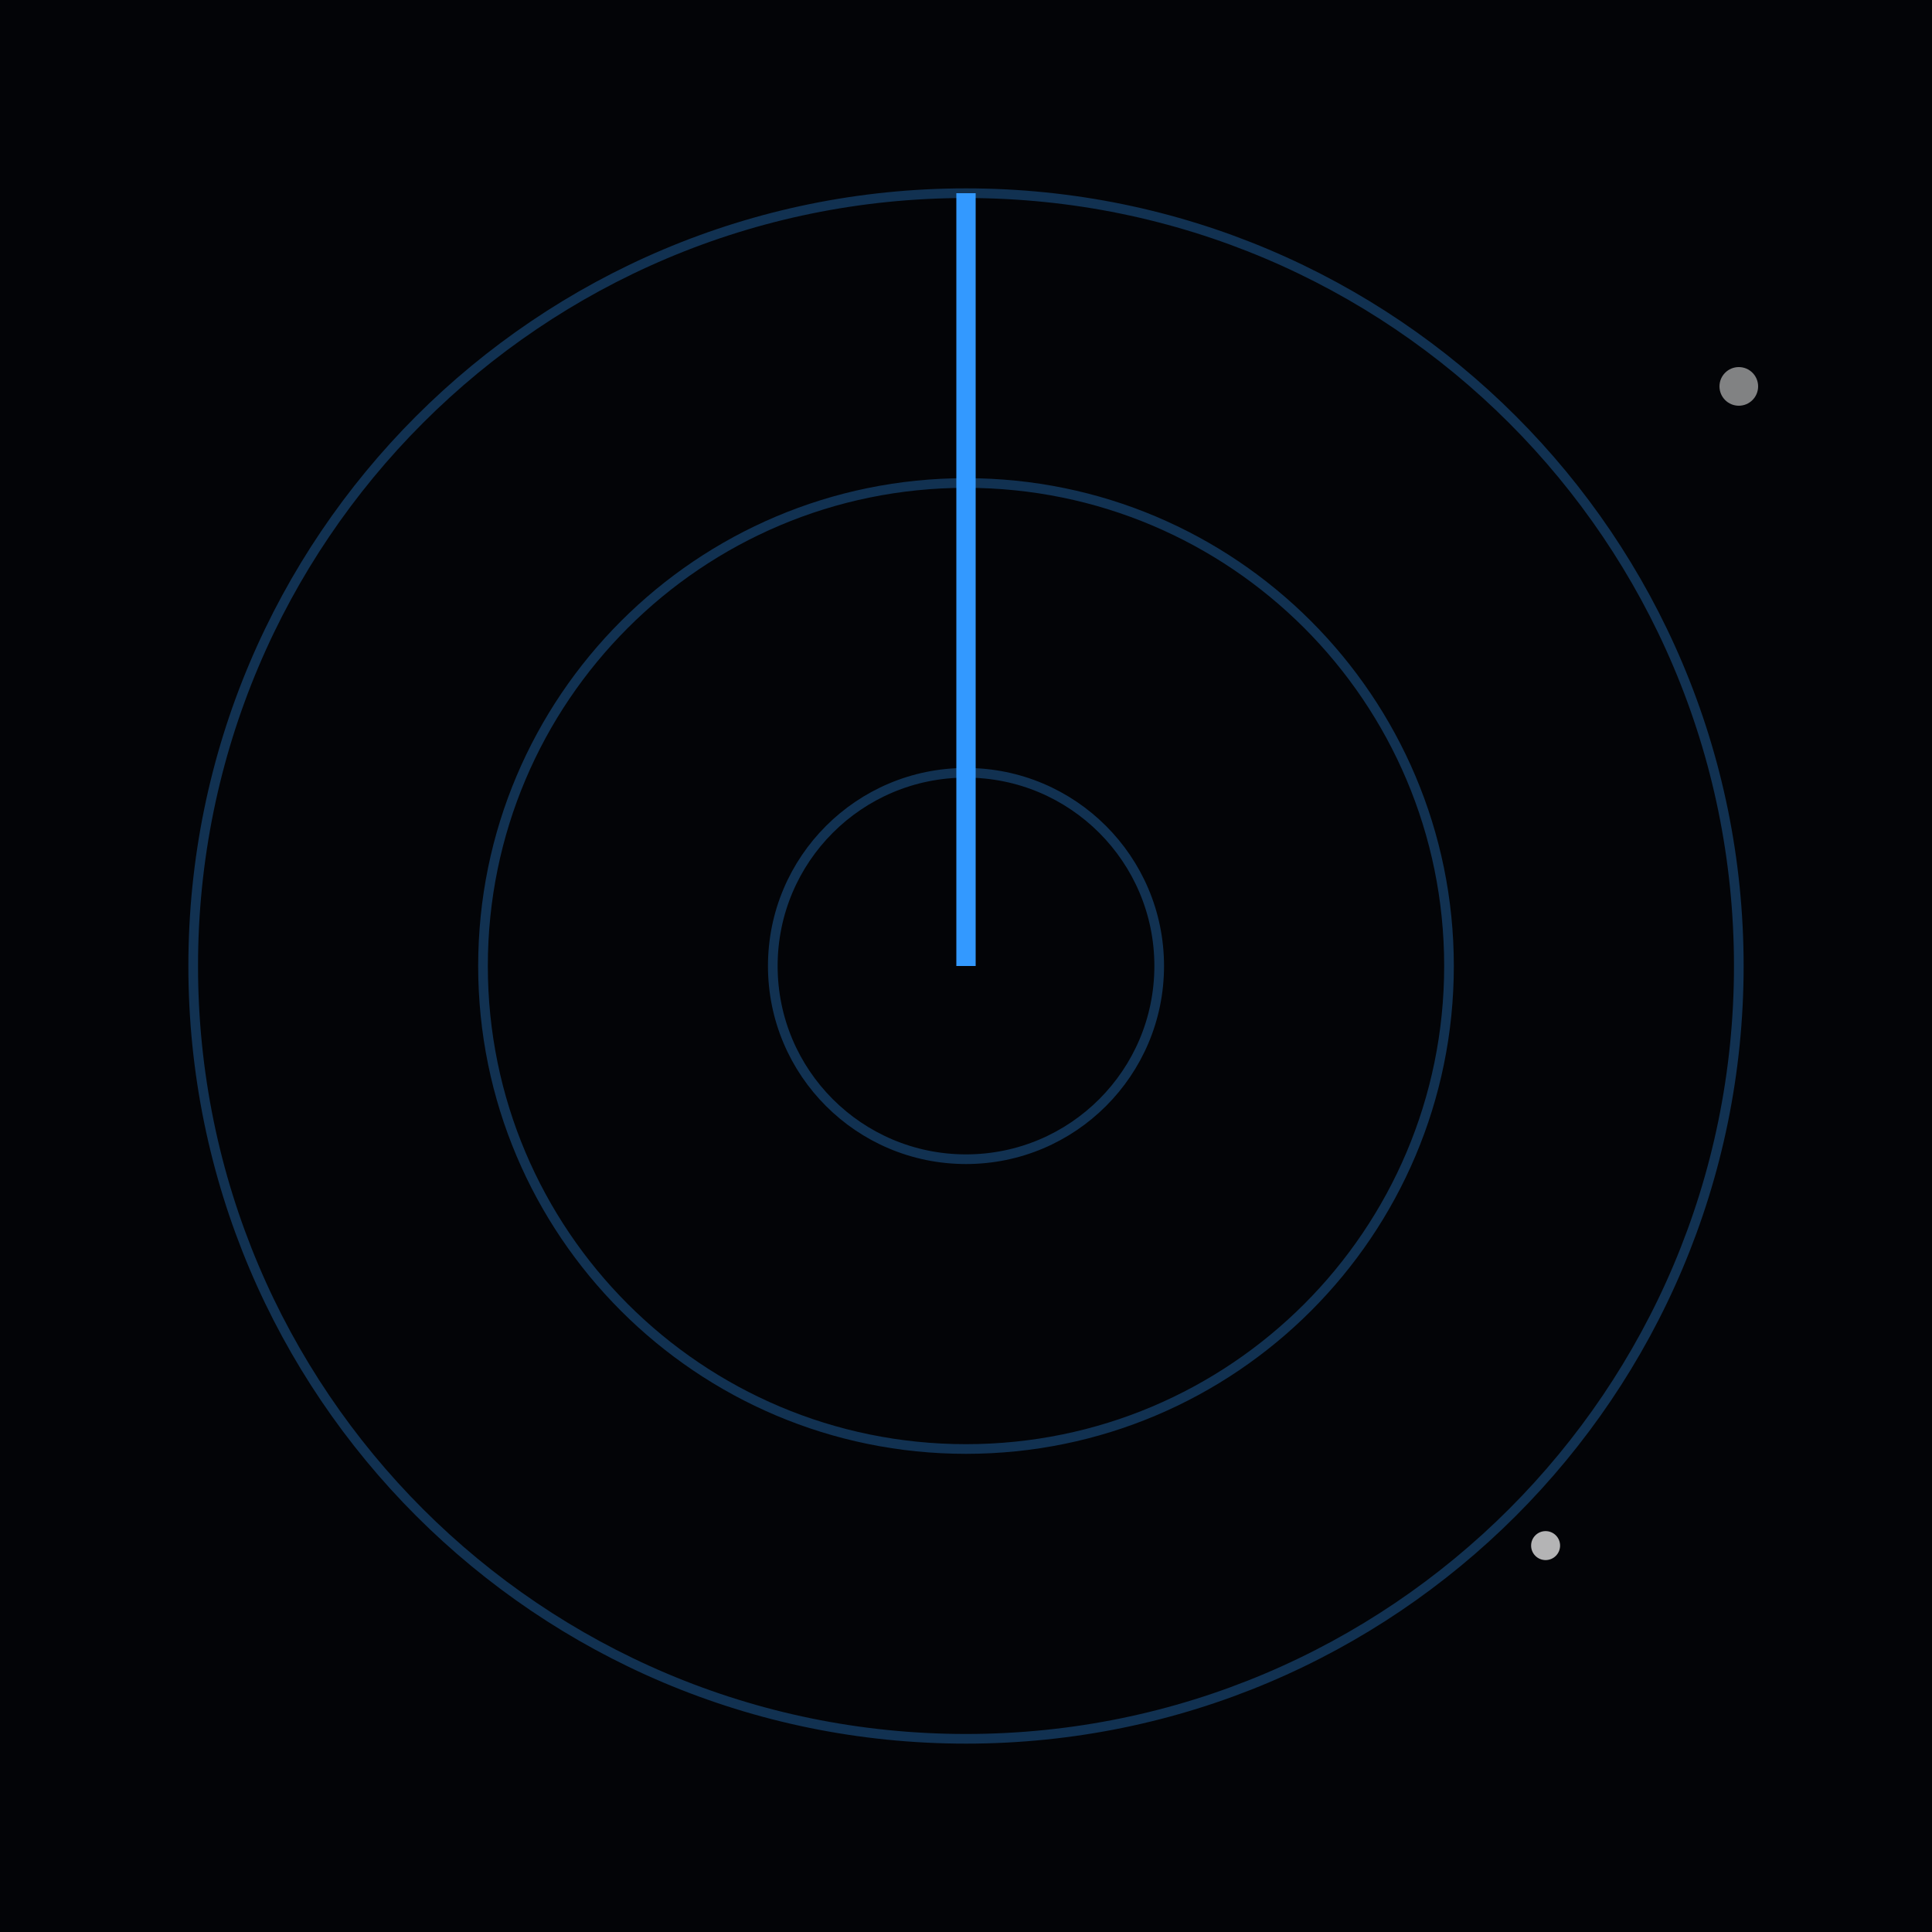
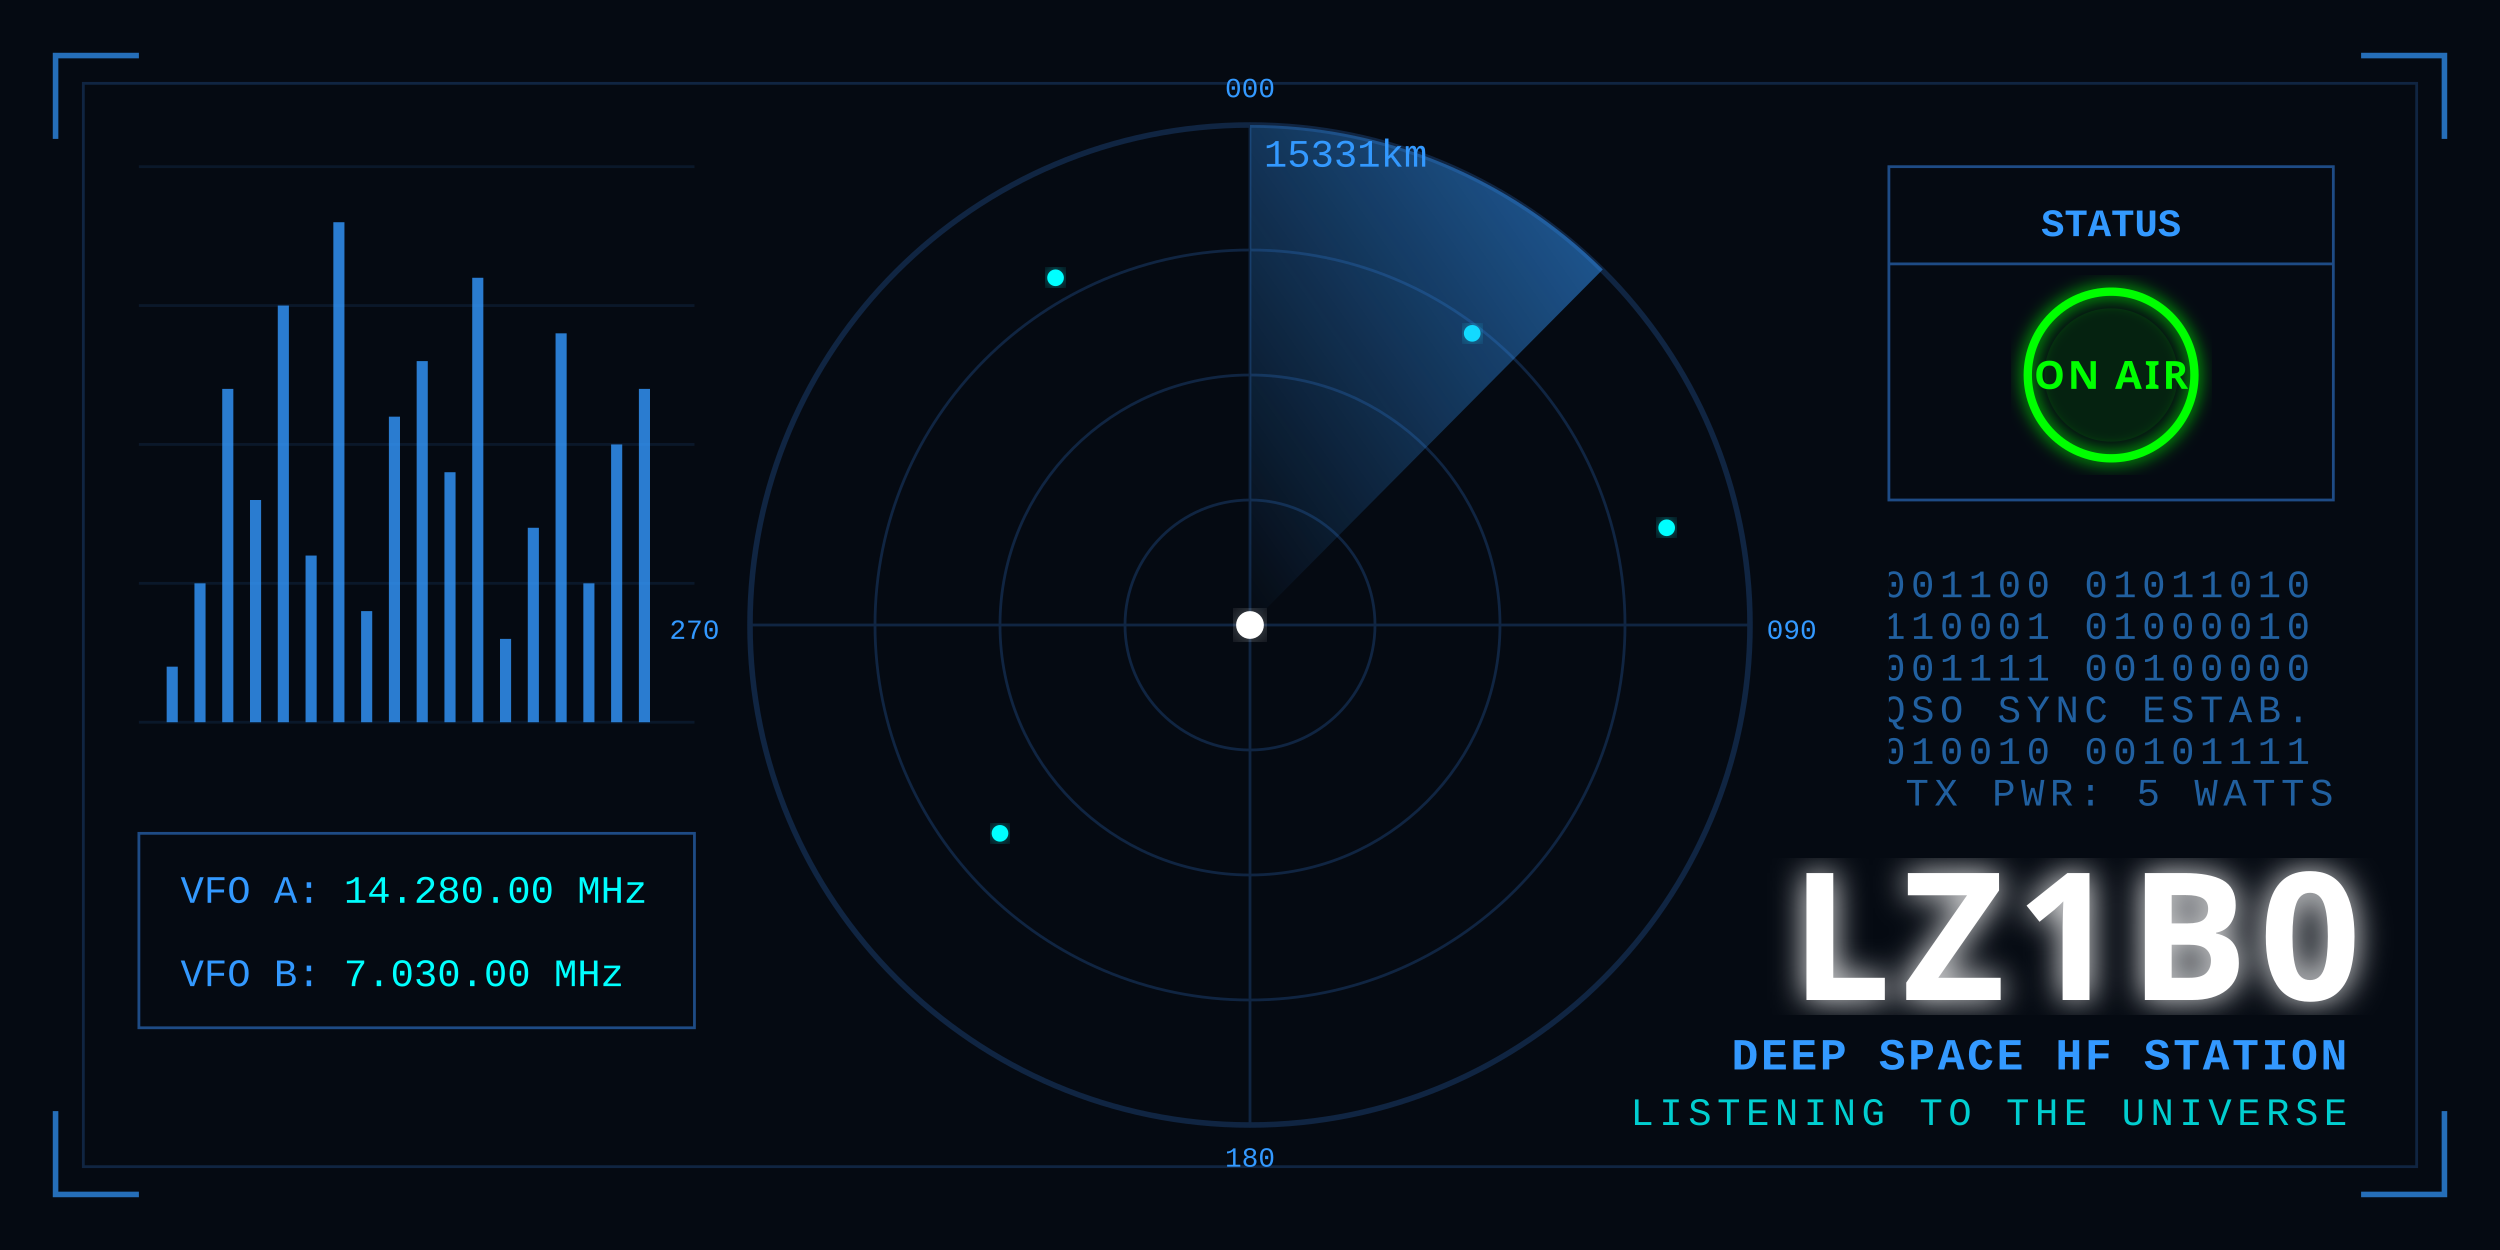
- <svg xmlns="http://www.w3.org/2000/svg" viewBox="0 0 200 200" width="100%" height="100%">
-   <style>
-     @keyframes sweep { 0% { transform: rotate(0deg); } 100% { transform: rotate(360deg); } }
-     .radar-line { stroke: #3399ff; stroke-width: 2; transform-origin: 100px 100px; animation: sweep 4s infinite linear; }
-     .ring { fill: none; stroke: rgba(51, 153, 255, 0.3); stroke-width: 1; }
-   </style>
-   <rect width="100%" height="100%" fill="#030407" />
-   <circle cx="100" cy="100" r="80" class="ring" />
-   <circle cx="100" cy="100" r="50" class="ring" />
-   <circle cx="100" cy="100" r="20" class="ring" />
-   <line x1="100" y1="100" x2="100" y2="20" class="radar-line" />
-   <circle cx="180" cy="40" r="2" fill="#ffffff" opacity="0.5" />
-   <circle cx="160" cy="160" r="1.5" fill="#ffffff" opacity="0.7" />
+ <svg xmlns="http://www.w3.org/2000/svg" viewBox="0 0 900 450" width="100%" height="100%">
+   <defs>
+     <filter id="glow">
+       <feGaussianBlur stdDeviation="3" result="coloredBlur" />
+       <feMerge>
+         <feMergeNode in="coloredBlur" />
+         <feMergeNode in="SourceGraphic" />
+       </feMerge>
+     </filter>
+     <filter id="glow-heavy">
+       <feGaussianBlur stdDeviation="6" result="coloredBlur" />
+       <feMerge>
+         <feMergeNode in="coloredBlur" />
+         <feMergeNode in="SourceGraphic" />
+       </feMerge>
+     </filter>
+     <linearGradient id="sweepGrad" x1="100%" y1="0%" x2="0%" y2="100%">
+       <stop offset="0%" stop-color="#3399ff" stop-opacity="0.6" />
+       <stop offset="100%" stop-color="#3399ff" stop-opacity="0" />
+     </linearGradient>
+     <style>
+       @keyframes sweep { 0% { transform: rotate(0deg); } 100% { transform: rotate(360deg); } }
+       @keyframes blink { 0%, 100% { opacity: 1; } 50% { opacity: 0.2; } }
+       @keyframes fadePing { 0% { opacity: 1; r: 2px; } 100% { opacity: 0; r: 12px; } }
+       @keyframes bar1 { 0%, 100% { height: 20px; } 50% { height: 120px; } }
+       @keyframes bar2 { 0%, 100% { height: 50px; } 50% { height: 180px; } }
+       @keyframes bar3 { 0%, 100% { height: 10px; } 50% { height: 80px; } }
+       @keyframes bar4 { 0%, 100% { height: 90px; } 50% { height: 30px; } }
+       @keyframes scrollBin { 0% { transform: translateY(0); } 100% { transform: translateY(-50px); } }
+ 
+       .radar-spin { transform-origin: 450px 225px; animation: sweep 4s infinite linear; }
+       .on-air { animation: blink 2s infinite ease-in-out; }
+       .ping { fill: none; stroke: #00ffff; stroke-width: 2; animation: fadePing 2s infinite ease-out; }
+       .p1 { animation-delay: 0.5s; }
+       .p2 { animation-delay: 1.2s; }
+       .p3 { animation-delay: 2.8s; }
+       .p4 { animation-delay: 3.5s; }
+ 
+       .spec-bar { fill: #3399ff; opacity: 0.8; }
+       .b1 { animation: bar1 1.2s infinite alternate ease-in-out; }
+       .b2 { animation: bar2 0.8s infinite alternate ease-in-out; }
+       .b3 { animation: bar3 1.5s infinite alternate ease-in-out; }
+       .b4 { animation: bar4 0.9s infinite alternate ease-in-out; }
+       .b5 { animation: bar1 1.1s infinite alternate-reverse ease-in-out; }
+       .b6 { animation: bar2 1.4s infinite alternate-reverse ease-in-out; }
+       .b7 { animation: bar4 1.3s infinite alternate ease-in-out; }
+ 
+       .grid-line { stroke: #102542; stroke-width: 1; }
+       .hud-text { font-family: 'Courier New', monospace; fill: #3399ff; font-size: 14px; }
+       .hud-accent { fill: #00ffff; }
+     </style>
+   </defs>
+   <rect width="100%" height="100%" fill="#050a12" />
+   <path d="M 20 50 L 20 20 L 50 20 M 850 20 L 880 20 L 880 50 M 880 400 L 880 430 L 850 430 M 50 430 L 20 430 L 20 400" fill="none" stroke="#3399ff" stroke-width="2" opacity="0.7" />
+   <rect x="30" y="30" width="840" height="390" fill="none" stroke="#102542" stroke-width="1" />
+   <g transform="translate(50, 60)">
+     <line x1="0" y1="0" x2="200" y2="0" class="grid-line" opacity="0.5" />
+     <line x1="0" y1="50" x2="200" y2="50" class="grid-line" opacity="0.5" />
+     <line x1="0" y1="100" x2="200" y2="100" class="grid-line" opacity="0.5" />
+     <line x1="0" y1="150" x2="200" y2="150" class="grid-line" opacity="0.5" />
+     <line x1="0" y1="200" x2="200" y2="200" class="grid-line" opacity="0.5" />
+     <g transform="scale(1, -1) translate(0, -200)">
+       <rect x="10" y="0" width="4" height="20" class="spec-bar b1" />
+       <rect x="20" y="0" width="4" height="50" class="spec-bar b3" />
+       <rect x="30" y="0" width="4" height="120" class="spec-bar b2" />
+       <rect x="40" y="0" width="4" height="80" class="spec-bar b4" />
+       <rect x="50" y="0" width="4" height="150" class="spec-bar b6" />
+       <rect x="60" y="0" width="4" height="60" class="spec-bar b1" />
+       <rect x="70" y="0" width="4" height="180" class="spec-bar b2" />
+       <rect x="80" y="0" width="4" height="40" class="spec-bar b3" />
+       <rect x="90" y="0" width="4" height="110" class="spec-bar b5" />
+       <rect x="100" y="0" width="4" height="130" class="spec-bar b4" />
+       <rect x="110" y="0" width="4" height="90" class="spec-bar b7" />
+       <rect x="120" y="0" width="4" height="160" class="spec-bar b2" />
+       <rect x="130" y="0" width="4" height="30" class="spec-bar b1" />
+       <rect x="140" y="0" width="4" height="70" class="spec-bar b5" />
+       <rect x="150" y="0" width="4" height="140" class="spec-bar b6" />
+       <rect x="160" y="0" width="4" height="50" class="spec-bar b3" />
+       <rect x="170" y="0" width="4" height="100" class="spec-bar b7" />
+       <rect x="180" y="0" width="4" height="120" class="spec-bar b4" />
+     </g>
+     <rect x="0" y="240" width="200" height="70" fill="none" stroke="#1e4b85" stroke-width="1" />
+     <text x="15" y="265" class="hud-text">VFO A: <tspan class="hud-accent">14.280.00 MHz</tspan>
+     </text>
+     <text x="15" y="295" class="hud-text">VFO B: <tspan class="hud-accent"> 7.030.00 MHz</tspan>
+     </text>
+   </g>
+   <g transform="translate(0, 0)">
+     <circle cx="450" cy="225" r="180" fill="none" stroke="#102542" stroke-width="2" />
+     <circle cx="450" cy="225" r="135" fill="none" stroke="#102542" stroke-width="1" />
+     <circle cx="450" cy="225" r="90" fill="none" stroke="#102542" stroke-width="1" />
+     <circle cx="450" cy="225" r="45" fill="none" stroke="#102542" stroke-width="1" />
+     <line x1="270" y1="225" x2="630" y2="225" stroke="#102542" stroke-width="1" />
+     <line x1="450" y1="45" x2="450" y2="405" stroke="#102542" stroke-width="1" />
+     <g fill="#3399ff" font-family="'Courier New', monospace" font-size="10" text-anchor="middle">
+       <text x="450" y="35">000</text>
+       <text x="645" y="230">090</text>
+       <text x="450" y="420">180</text>
+       <text x="250" y="230">270</text>
+     </g>
+     <text x="455" y="60" class="hud-text" font-size="10">15331km</text>
+     <circle cx="530" cy="120" r="3" fill="#00ffff" filter="url(#glow)" />
+     <circle cx="530" cy="120" class="ping p1" />
+     <circle cx="360" cy="300" r="3" fill="#00ffff" filter="url(#glow)" />
+     <circle cx="360" cy="300" class="ping p2" />
+     <circle cx="600" cy="190" r="3" fill="#00ffff" filter="url(#glow)" />
+     <circle cx="600" cy="190" class="ping p3" />
+     <circle cx="380" cy="100" r="3" fill="#00ffff" filter="url(#glow)" />
+     <circle cx="380" cy="100" class="ping p4" />
+     <g class="radar-spin">
+       <path d="M 450 225 L 450 45 A 180 180 0 0 1 577 97 Z" fill="url(#sweepGrad)" />
+       <line x1="450" y1="225" x2="450" y2="45" stroke="#00ffff" stroke-width="2" filter="url(#glow)" />
+     </g>
+     <circle cx="450" cy="225" r="5" fill="#ffffff" filter="url(#glow-heavy)" />
+   </g>
+   <g transform="translate(680, 60)">
+     <rect x="0" y="0" width="160" height="120" fill="none" stroke="#1e4b85" stroke-width="1" />
+     <text x="80" y="25" class="hud-text" text-anchor="middle" font-weight="bold">STATUS</text>
+     <line x1="0" y1="35" x2="160" y2="35" stroke="#1e4b85" stroke-width="1" />
+     <g transform="translate(80, 75)" class="on-air">
+       <circle cx="0" cy="0" r="30" fill="none" stroke="#00ff00" stroke-width="3" filter="url(#glow)" />
+       <circle cx="0" cy="0" r="24" fill="#00ff00" opacity="0.1" />
+       <text x="0" y="5" fill="#00ff00" font-family="'Segoe UI', sans-serif" font-size="14" font-weight="bold" text-anchor="middle" letter-spacing="1">ON AIR</text>
+     </g>
+     <g transform="translate(0, 140)">
+       <clipPath id="dataClip">
+         <rect x="0" y="0" width="160" height="100" />
+       </clipPath>
+       <g clip-path="url(#dataClip)">
+         <text x="160" y="15" class="hud-text" font-size="10" opacity="0.6" text-anchor="end" letter-spacing="2">
+           <tspan x="160" dy="0">01001100 01011010</tspan>
+           <tspan x="160" dy="15">00110001 01000010</tspan>
+           <tspan x="160" dy="15">01001111 00100000</tspan>
+           <tspan x="160" dy="15">QSO SYNC ESTAB.</tspan>
+           <tspan x="160" dy="15">11010010 00101111</tspan>
+           <tspan x="160" dy="15">TX PWR: 5 WATTS</tspan>
+         </text>
+       </g>
+     </g>
+   </g>
+   <g transform="translate(850, 360)">
+     <text x="0" y="0" fill="#ffffff" font-family="'Segoe UI', Tahoma, sans-serif" font-size="64" font-weight="900" text-anchor="end" letter-spacing="4" filter="url(#glow-heavy)">LZ1B0</text>
+     <text x="-5" y="25" fill="#3399ff" font-family="'Courier New', monospace" font-size="16" font-weight="bold" text-anchor="end" letter-spacing="1">DEEP SPACE HF STATION</text>
+     <text x="-5" y="45" fill="#00ffff" font-family="'Courier New', monospace" font-size="14" text-anchor="end" letter-spacing="2" opacity="0.8">LISTENING TO THE UNIVERSE</text>
+   </g>
</svg>
